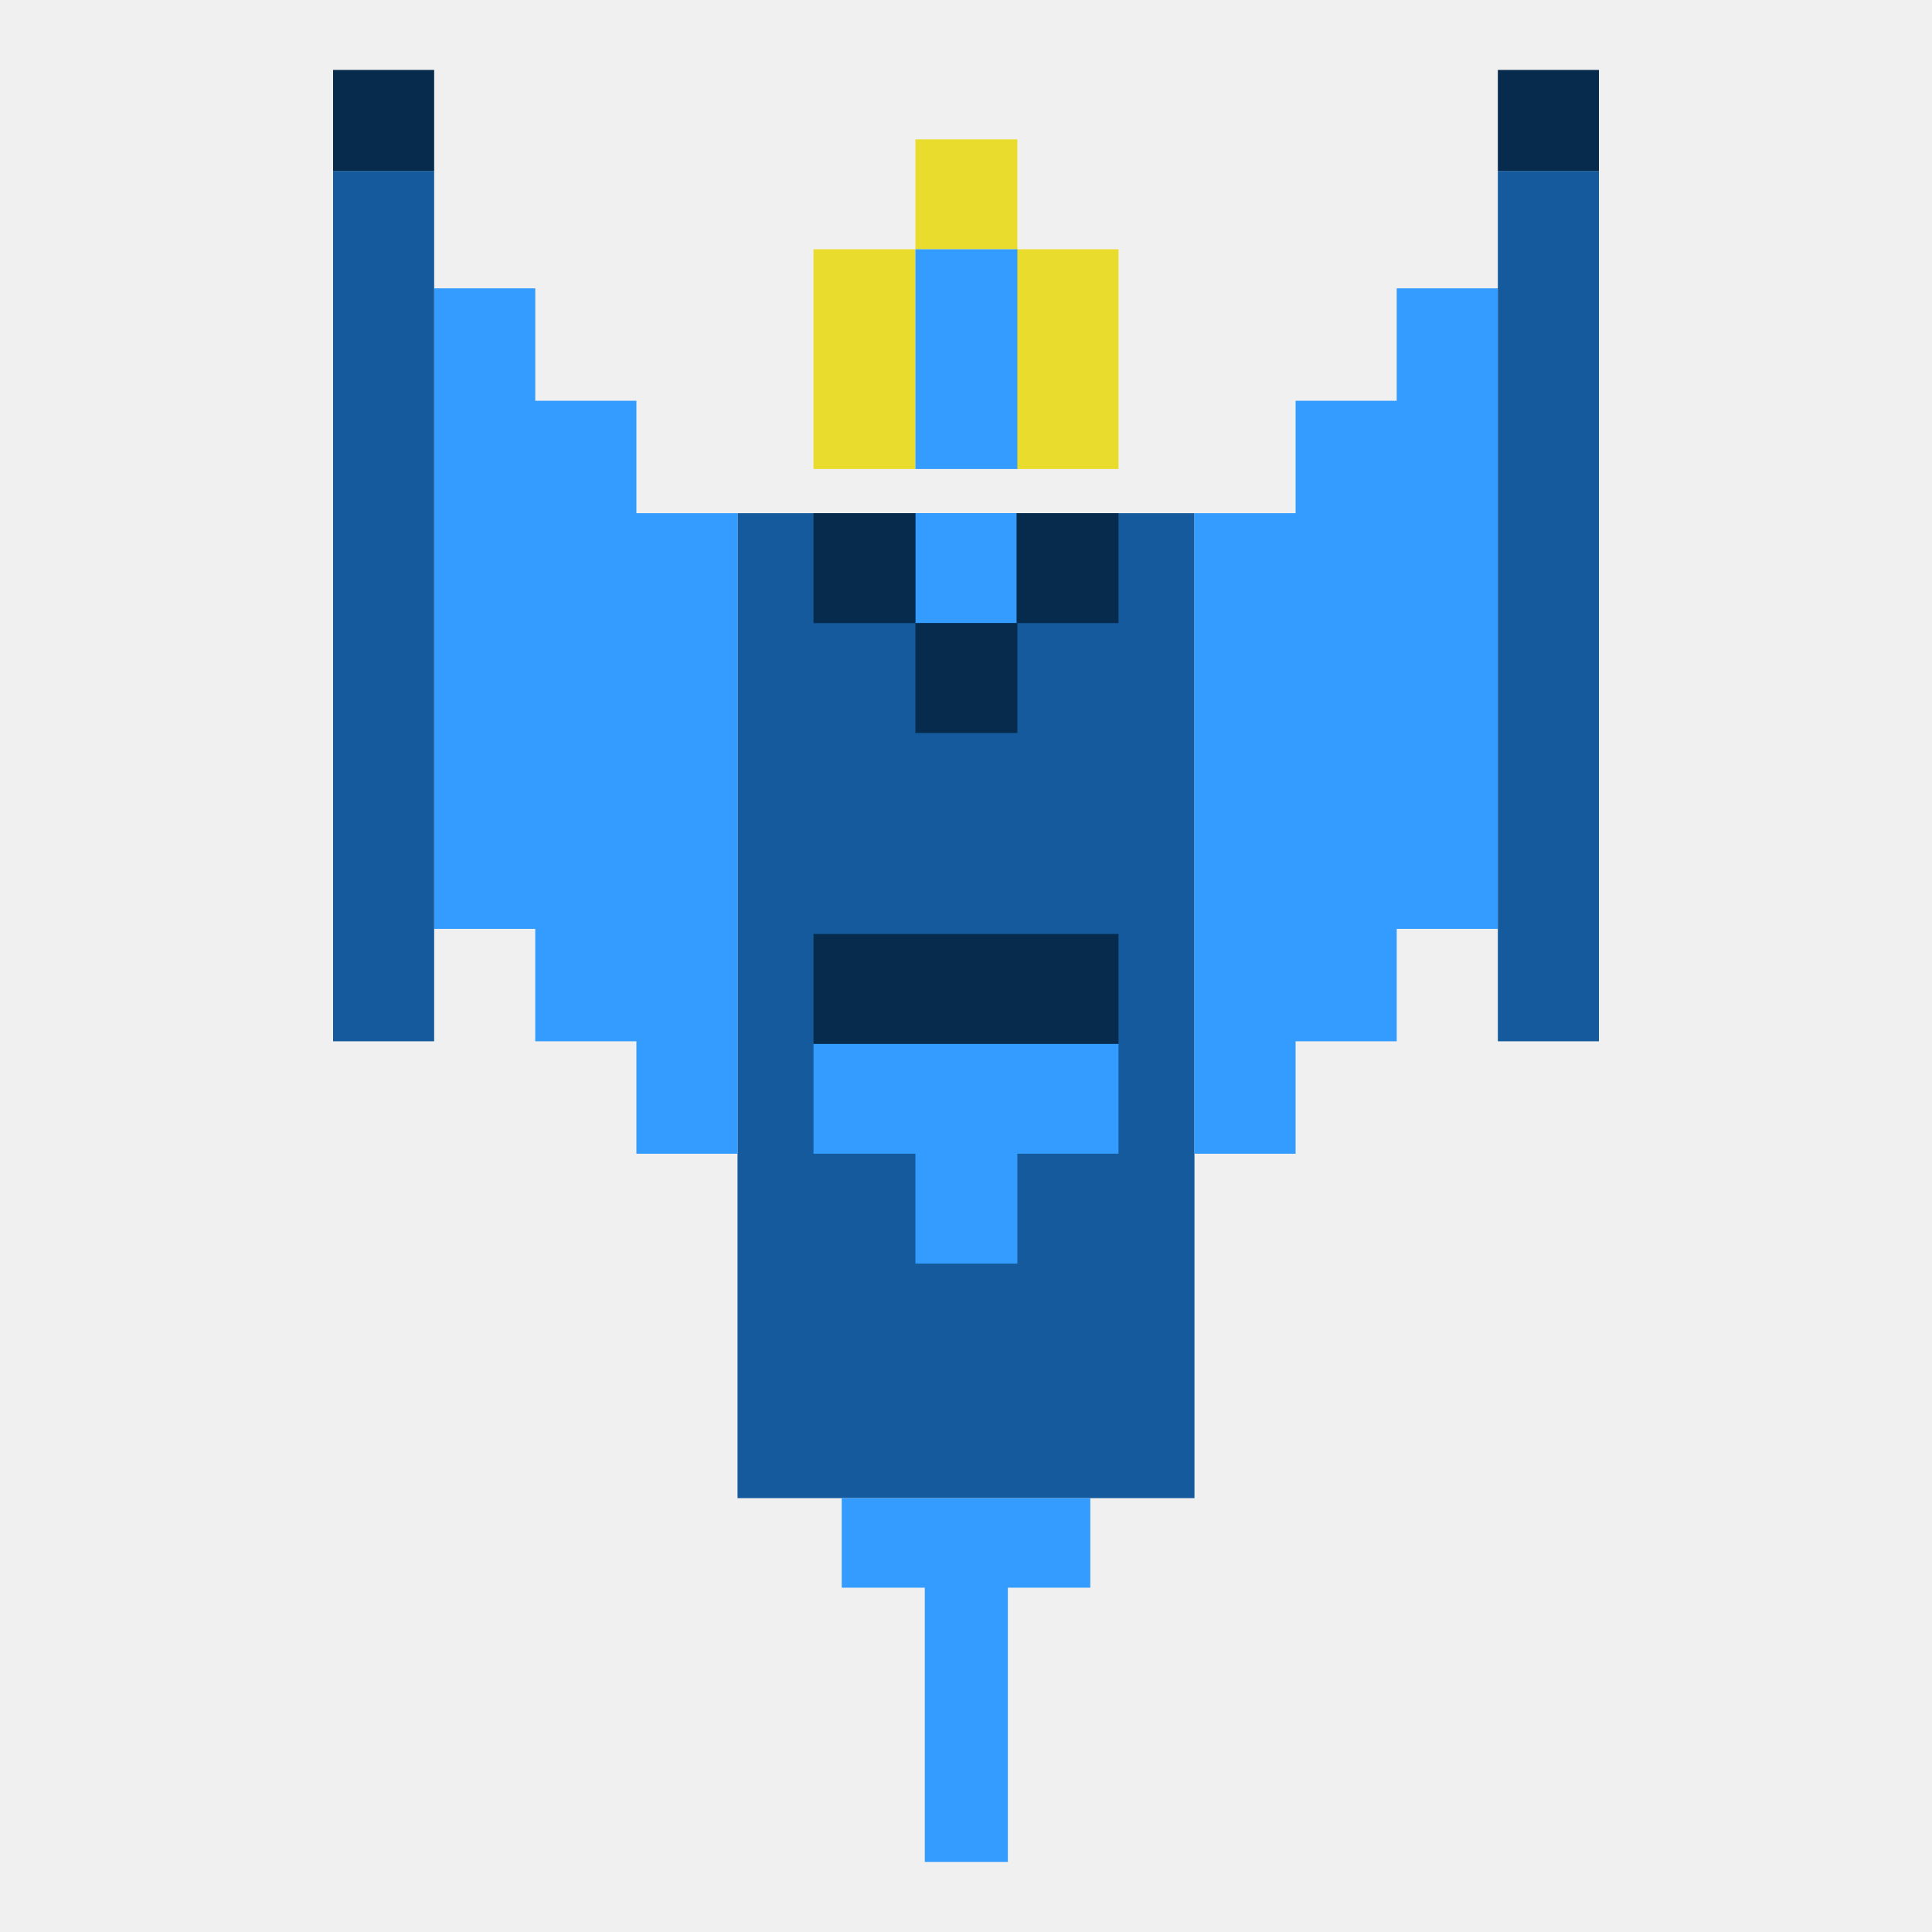
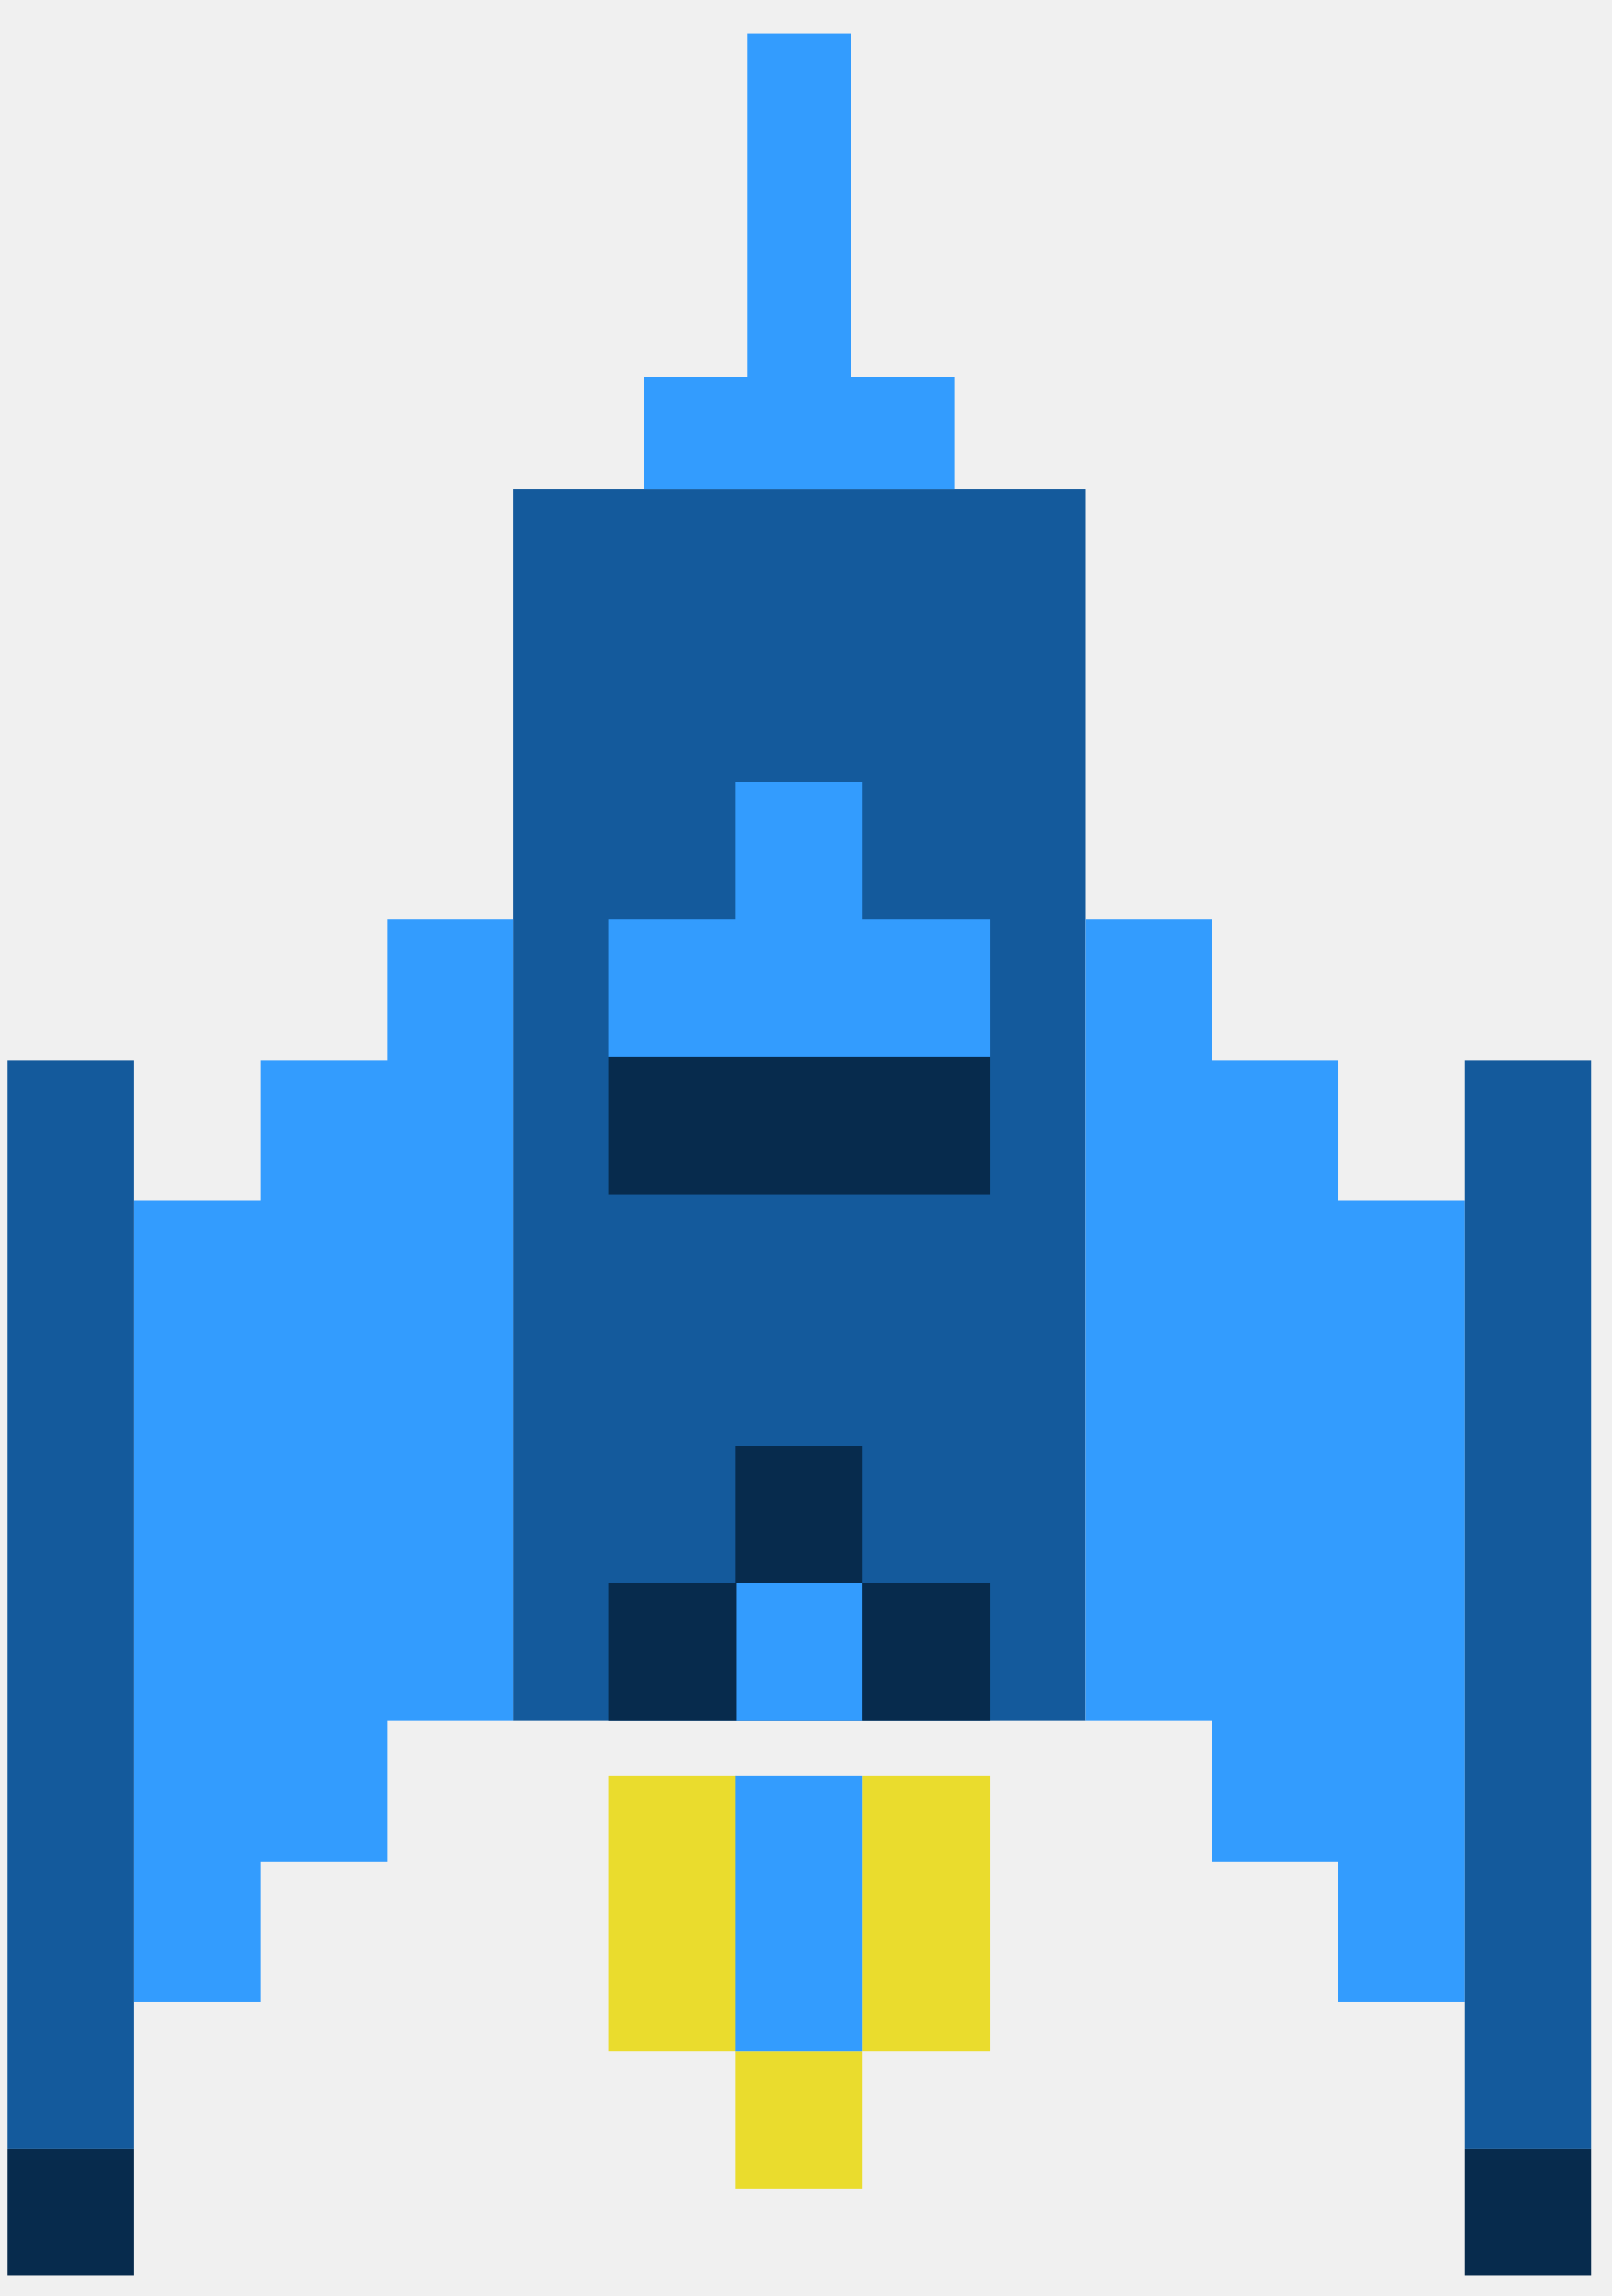
- <svg xmlns="http://www.w3.org/2000/svg" width="60" height="60" viewBox="0 0 60 60" fill="none">
-   <path d="M22.905 15.938L37.095 15.938L37.095 46.526L22.905 46.526L22.905 15.938Z" fill="#145A9C" />
-   <mask id="mask0_15_919" style="mask-type:luminance" maskUnits="userSpaceOnUse" x="26" y="46" width="8" height="12">
-     <path d="M33.911 57.843L26.005 57.843L26.005 46.422L33.911 46.422L33.911 57.843Z" fill="white" />
+ <svg xmlns="http://www.w3.org/2000/svg" width="40" height="57" viewBox="0 0 40 57" fill="none">
+   <path d="M26.938 42.719H12.748L12.748 12.131L26.938 12.131L26.938 42.719Z" fill="#145A9C" />
+   <mask id="mask0_5_6327" style="mask-type:luminance" maskUnits="userSpaceOnUse" x="15" y="0" width="9" height="13">
+     <path d="M15.932 0.815L23.838 0.815V12.235L15.932 12.235L15.932 0.815Z" fill="white" />
  </mask>
-   <g mask="url(#mask0_15_919)">
-     <path d="M28.72 49.307L28.72 57.823L31.3 57.823L31.3 49.307L33.86 49.307L33.86 46.526L26.14 46.526L26.14 49.307L28.72 49.307Z" fill="#339CFE" />
+   <g mask="url(#mask0_5_6327)">
+     <path d="M21.123 9.35V0.834L18.543 0.834V9.35H15.983V12.131L23.703 12.131V9.35L21.123 9.35Z" fill="#339CFE" />
  </g>
-   <path d="M28.429 35.829L28.429 39.242L31.595 39.242L31.595 35.829L34.736 35.829L34.736 32.417L25.264 32.417L25.264 35.829L28.429 35.829Z" fill="#339CFE" />
-   <path d="M31.595 19.35L31.595 15.938L28.429 15.938L28.429 19.35L31.595 19.35Z" fill="#339CFE" />
-   <path d="M31.595 22.763L31.595 19.35L28.429 19.35L28.429 22.763L31.595 22.763Z" fill="#072B4D" />
-   <path d="M34.736 19.35L34.736 15.938L31.57 15.938L31.57 19.35L34.736 19.35Z" fill="#072B4D" />
-   <path d="M28.429 19.35L28.429 15.938L25.264 15.938L25.264 19.35L28.429 19.35Z" fill="#072B4D" />
-   <path d="M25.264 29.005L34.736 29.005L34.736 32.417L25.264 32.417L25.264 29.005Z" fill="#072B4D" />
-   <path d="M40.236 35.83L40.236 32.338L43.376 32.338L43.376 28.847L46.517 28.847L46.517 8.955L43.376 8.955L43.376 12.446L40.236 12.446L40.236 15.938L37.095 15.938L37.095 35.83L40.236 35.83Z" fill="#339CFE" />
-   <mask id="mask1_15_919" style="mask-type:luminance" maskUnits="userSpaceOnUse" x="46" y="5" width="4" height="28">
-     <path d="M49.658 32.501L46.458 32.501L46.458 5.174L49.658 5.174L49.658 32.501Z" fill="white" />
+   <path d="M21.414 22.828V19.416H18.248V22.828H15.107L15.107 26.241H24.58V22.828H21.414Z" fill="#339CFE" />
+   <path d="M18.248 39.307V42.719H21.414V39.307H18.248Z" fill="#339CFE" />
+   <path d="M18.248 35.895V39.307H21.414V35.895H18.248Z" fill="#072B4D" />
+   <path d="M15.107 39.307V42.719H18.273V39.307H15.107Z" fill="#072B4D" />
+   <path d="M21.414 39.307V42.719H24.58V39.307H21.414Z" fill="#072B4D" />
+   <path d="M24.58 29.653H15.107V26.241H24.58V29.653Z" fill="#072B4D" />
+   <path d="M9.607 22.828V26.32H6.467L6.467 29.811H3.326L3.326 49.703H6.467L6.467 46.211H9.607V42.719H12.748L12.748 22.828H9.607Z" fill="#339CFE" />
+   <mask id="mask1_5_6327" style="mask-type:luminance" maskUnits="userSpaceOnUse" x="0" y="26" width="4" height="28">
+     <path d="M0.186 26.157H3.385L3.385 53.484H0.186L0.186 26.157Z" fill="white" />
  </mask>
-   <g mask="url(#mask1_15_919)">
-     <path d="M46.517 5.308L49.658 5.308L49.658 32.338L46.517 32.338L46.517 5.308Z" fill="#145A9C" />
+   <g mask="url(#mask1_5_6327)">
+     <path d="M3.326 53.35H0.185L0.185 26.32H3.326L3.326 53.35Z" fill="#145A9C" />
  </g>
-   <mask id="mask2_15_919" style="mask-type:luminance" maskUnits="userSpaceOnUse" x="46" y="2" width="4" height="4">
-     <path d="M49.658 5.345L46.458 5.345L46.458 2.157L49.658 2.157L49.658 5.345Z" fill="white" />
+   <mask id="mask2_5_6327" style="mask-type:luminance" maskUnits="userSpaceOnUse" x="0" y="53" width="4" height="4">
+     <path d="M0.186 53.312H3.385L3.385 56.501H0.186L0.186 53.312Z" fill="white" />
  </mask>
-   <g mask="url(#mask2_15_919)">
-     <path d="M46.517 2.172L49.658 2.172L49.658 5.308L46.517 5.308L46.517 2.172Z" fill="#072B4D" />
+   <g mask="url(#mask2_5_6327)">
+     <path d="M3.326 56.486H0.185L0.185 53.35H3.326L3.326 56.486Z" fill="#072B4D" />
  </g>
-   <path d="M19.764 35.83L19.764 32.338L16.623 32.338L16.623 28.847L13.482 28.847L13.482 8.955L16.623 8.955L16.623 12.446L19.764 12.446L19.764 15.938L22.905 15.938L22.905 35.83L19.764 35.83Z" fill="#339CFE" />
-   <mask id="mask3_15_919" style="mask-type:luminance" maskUnits="userSpaceOnUse" x="10" y="5" width="4" height="28">
-     <path d="M13.631 32.501L10.342 32.501L10.342 5.174L13.631 5.174L13.631 32.501Z" fill="white" />
+   <path d="M30.079 22.828V26.32H33.22V29.811H36.361V49.703H33.22L33.22 46.211H30.079V42.719H26.938L26.938 22.828H30.079Z" fill="#339CFE" />
+   <mask id="mask3_5_6327" style="mask-type:luminance" maskUnits="userSpaceOnUse" x="36" y="26" width="4" height="28">
+     <path d="M36.212 26.157H39.501L39.501 53.484H36.212L36.212 26.157Z" fill="white" />
  </mask>
-   <g mask="url(#mask3_15_919)">
-     <path d="M13.483 5.308L10.342 5.308L10.342 32.338L13.483 32.338L13.483 5.308Z" fill="#145A9C" />
+   <g mask="url(#mask3_5_6327)">
+     <path d="M36.36 53.35H39.501L39.501 26.32H36.36L36.36 53.35Z" fill="#145A9C" />
  </g>
-   <mask id="mask4_15_919" style="mask-type:luminance" maskUnits="userSpaceOnUse" x="10" y="2" width="4" height="4">
-     <path d="M13.631 5.345L10.342 5.345L10.342 2.157L13.631 2.157L13.631 5.345Z" fill="white" />
+   <mask id="mask4_5_6327" style="mask-type:luminance" maskUnits="userSpaceOnUse" x="36" y="53" width="4" height="4">
+     <path d="M36.212 53.312H39.501V56.501H36.212V53.312Z" fill="white" />
  </mask>
-   <g mask="url(#mask4_15_919)">
-     <path d="M13.483 2.172L10.342 2.172L10.342 5.308L13.483 5.308L13.483 2.172Z" fill="#072B4D" />
+   <g mask="url(#mask4_5_6327)">
+     <path d="M36.36 56.486H39.501V53.35H36.36V56.486Z" fill="#072B4D" />
  </g>
-   <path d="M34.736 14.565L34.736 7.741L31.57 7.741L31.57 14.565L34.736 14.565Z" fill="#EADC2D" />
-   <path d="M31.595 7.741L31.595 4.328L28.429 4.328L28.429 7.741L31.595 7.741Z" fill="#EADC2D" />
-   <path d="M28.429 14.565L28.429 7.741L25.264 7.741L25.264 14.565L28.429 14.565Z" fill="#EADC2D" />
-   <path d="M31.595 14.565L31.595 7.741L28.429 7.741L28.429 14.565L31.595 14.565Z" fill="#339CFE" />
+   <path d="M15.107 44.092L15.107 50.917H18.273V44.092H15.107Z" fill="#EADC2D" />
+   <path d="M18.248 50.917V54.329H21.414V50.917H18.248Z" fill="#EADC2D" />
+   <path d="M21.414 44.092V50.917H24.58V44.092H21.414Z" fill="#EADC2D" />
+   <path d="M18.248 44.092V50.917H21.414V44.092H18.248Z" fill="#339CFE" />
</svg>
